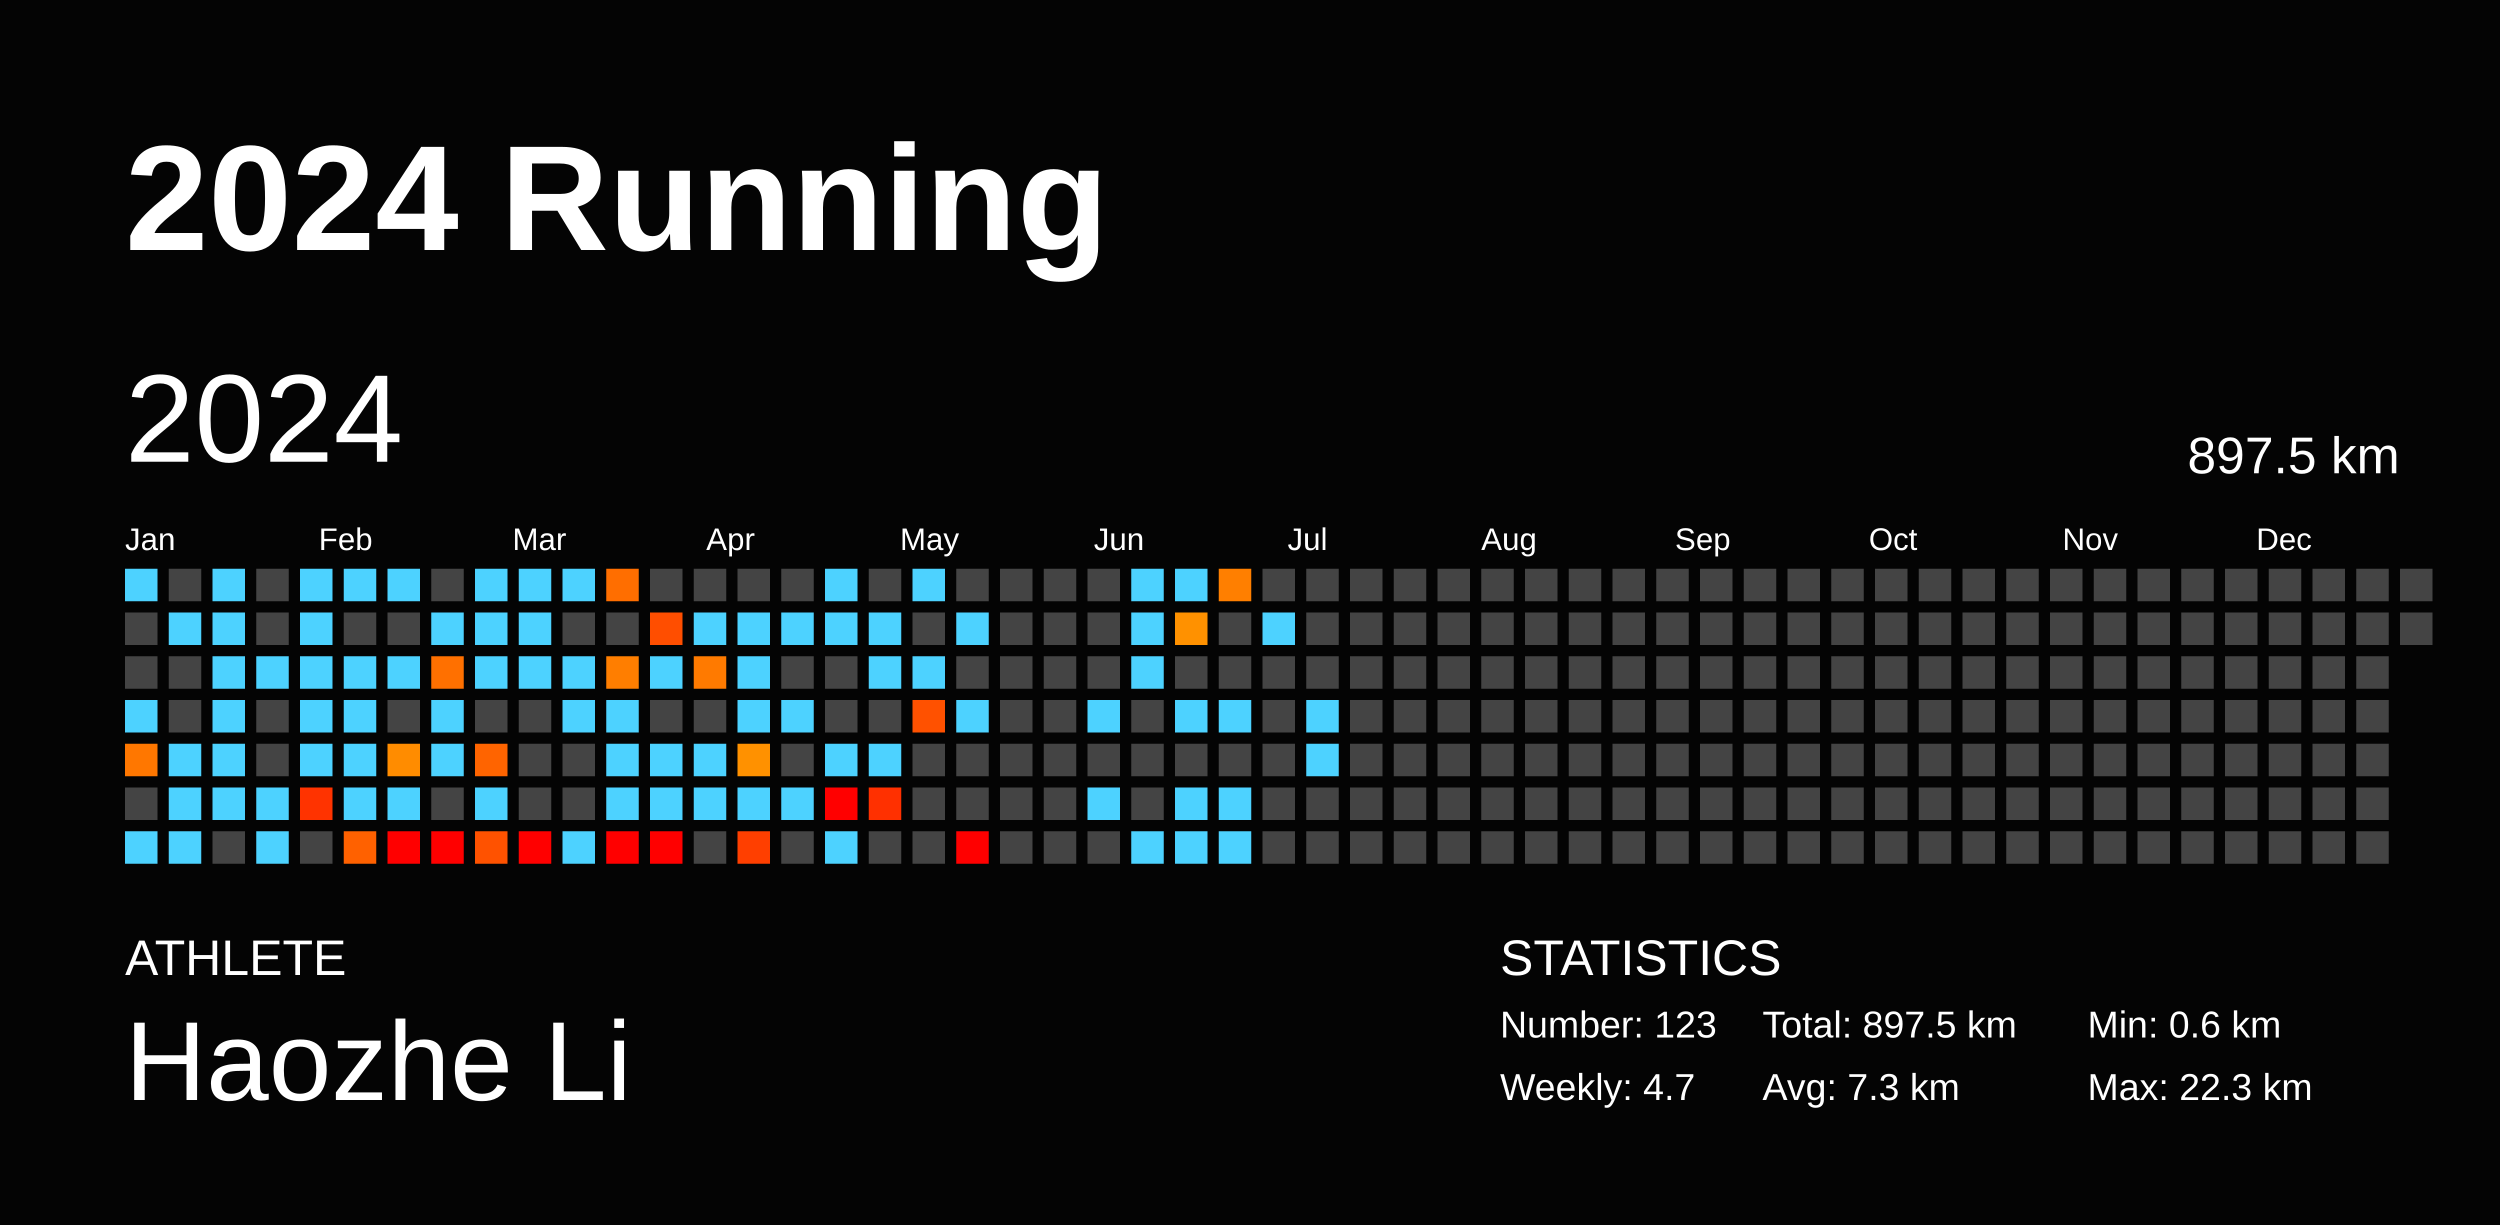
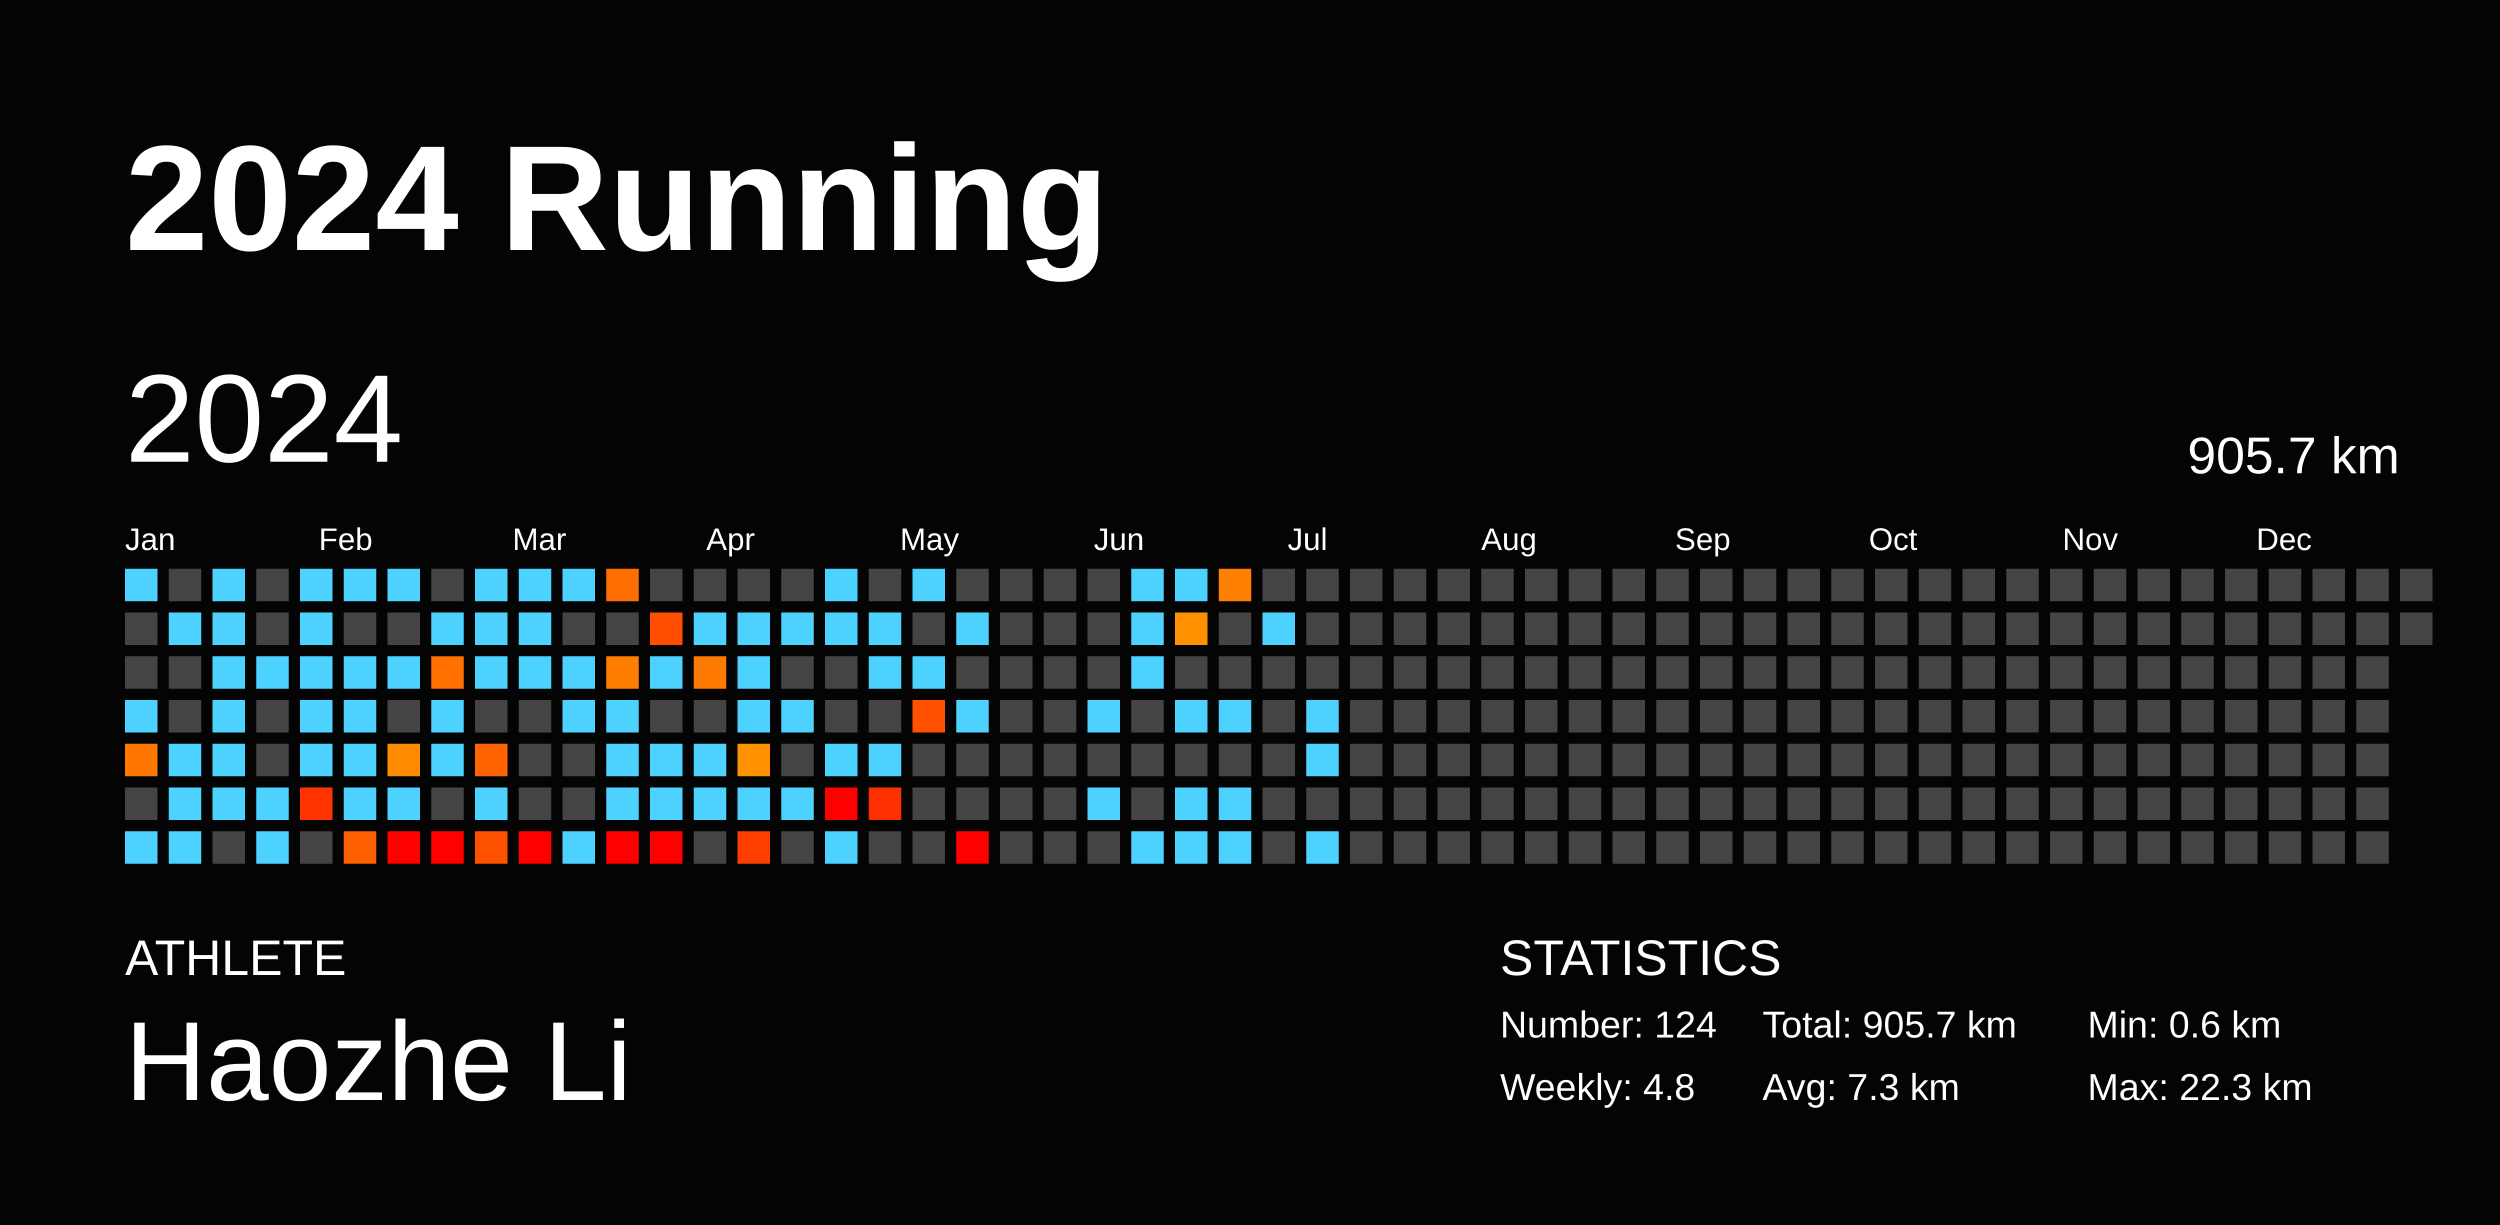
<svg xmlns="http://www.w3.org/2000/svg" baseProfile="full" height="98mm" version="1.1" viewBox="0,0,200,98" width="200mm">
  <defs />
  <rect fill="#040404" height="98" width="200" x="0" y="0" />
  <text fill="#FFFFFF" style="font-size:12px; font-family:Arial; font-weight:bold;" x="10" y="20">2024 Running</text>
  <text fill="#FFFFFF" style="font-size:4px; font-family:Arial" x="10" y="78">ATHLETE</text>
  <text fill="#FFFFFF" style="font-size:9px; font-family:Arial" x="10" y="88">Haozhe Li</text>
  <text fill="#FFFFFF" style="font-size:4px; font-family:Arial" x="120" y="78">STATISTICS</text>
-   <text fill="#FFFFFF" style="font-size:3px; font-family:Arial" x="120" y="83">Number: 123</text>
-   <text fill="#FFFFFF" style="font-size:3px; font-family:Arial" x="120" y="88">Weekly: 4.7</text>
-   <text fill="#FFFFFF" style="font-size:3px; font-family:Arial" x="141" y="83">Total: 897.5 km</text>
+   <text fill="#FFFFFF" style="font-size:3px; font-family:Arial" x="120" y="83">Number: 124</text>
+   <text fill="#FFFFFF" style="font-size:3px; font-family:Arial" x="120" y="88">Weekly: 4.8</text>
+   <text fill="#FFFFFF" style="font-size:3px; font-family:Arial" x="141" y="83">Total: 905.7 km</text>
  <text fill="#FFFFFF" style="font-size:3px; font-family:Arial" x="141" y="88">Avg: 7.3 km</text>
  <text fill="#FFFFFF" style="font-size:3px; font-family:Arial" x="167" y="83">Min: 0.6 km</text>
  <text fill="#FFFFFF" style="font-size:3px; font-family:Arial" x="167" y="88">Max: 22.3 km</text>
  <text dominant-baseline="hanging" fill="#FFFFFF" style="font-size:10.0px; font-family:Arial;" x="10" y="30">2024</text>
-   <text dominant-baseline="hanging" fill="#FFFFFF" style="font-size:4.125px; font-family:Arial;" x="175" y="35">897.5 km</text>
+   <text dominant-baseline="hanging" fill="#FFFFFF" style="font-size:4.125px; font-family:Arial;" x="175" y="35">905.7 km</text>
  <text fill="#FFFFFF" style="font-size:2.5px; font-family:Arial" x="10.0" y="44">Jan</text>
  <text fill="#FFFFFF" style="font-size:2.5px; font-family:Arial" x="25.5" y="44">Feb</text>
  <text fill="#FFFFFF" style="font-size:2.5px; font-family:Arial" x="41.0" y="44">Mar</text>
  <text fill="#FFFFFF" style="font-size:2.5px; font-family:Arial" x="56.5" y="44">Apr</text>
  <text fill="#FFFFFF" style="font-size:2.5px; font-family:Arial" x="72.0" y="44">May</text>
  <text fill="#FFFFFF" style="font-size:2.5px; font-family:Arial" x="87.5" y="44">Jun</text>
  <text fill="#FFFFFF" style="font-size:2.5px; font-family:Arial" x="103.0" y="44">Jul</text>
  <text fill="#FFFFFF" style="font-size:2.5px; font-family:Arial" x="118.5" y="44">Aug</text>
  <text fill="#FFFFFF" style="font-size:2.5px; font-family:Arial" x="134.0" y="44">Sep</text>
  <text fill="#FFFFFF" style="font-size:2.5px; font-family:Arial" x="149.5" y="44">Oct</text>
  <text fill="#FFFFFF" style="font-size:2.5px; font-family:Arial" x="165.0" y="44">Nov</text>
  <text fill="#FFFFFF" style="font-size:2.5px; font-family:Arial" x="180.5" y="44">Dec</text>
  <rect fill="#4dd2ff" height="2.6" width="2.6" x="10.0" y="45.5" />
  <rect fill="#444444" height="2.6" width="2.6" x="10.0" y="49.0" />
  <rect fill="#444444" height="2.6" width="2.6" x="10.0" y="52.5" />
  <rect fill="#4dd2ff" height="2.6" width="2.6" x="10.0" y="56.0" />
  <rect fill="#ff7700" height="2.6" width="2.6" x="10.0" y="59.5" />
  <rect fill="#444444" height="2.6" width="2.6" x="10.0" y="63.0" />
  <rect fill="#4dd2ff" height="2.6" width="2.6" x="10.0" y="66.5" />
  <rect fill="#444444" height="2.6" width="2.6" x="13.5" y="45.5" />
  <rect fill="#4dd2ff" height="2.6" width="2.6" x="13.5" y="49.0" />
  <rect fill="#444444" height="2.6" width="2.6" x="13.5" y="52.5" />
  <rect fill="#444444" height="2.6" width="2.6" x="13.5" y="56.0" />
  <rect fill="#4dd2ff" height="2.6" width="2.6" x="13.5" y="59.5" />
  <rect fill="#4dd2ff" height="2.6" width="2.6" x="13.5" y="63.0" />
  <rect fill="#4dd2ff" height="2.6" width="2.6" x="13.5" y="66.5" />
  <rect fill="#4dd2ff" height="2.6" width="2.6" x="17.0" y="45.5" />
  <rect fill="#4dd2ff" height="2.6" width="2.6" x="17.0" y="49.0" />
  <rect fill="#4dd2ff" height="2.6" width="2.6" x="17.0" y="52.5" />
  <rect fill="#4dd2ff" height="2.6" width="2.6" x="17.0" y="56.0" />
  <rect fill="#4dd2ff" height="2.6" width="2.6" x="17.0" y="59.5" />
  <rect fill="#4dd2ff" height="2.6" width="2.6" x="17.0" y="63.0" />
  <rect fill="#444444" height="2.6" width="2.6" x="17.0" y="66.5" />
  <rect fill="#444444" height="2.6" width="2.6" x="20.5" y="45.5" />
  <rect fill="#444444" height="2.6" width="2.6" x="20.5" y="49.0" />
  <rect fill="#4dd2ff" height="2.6" width="2.6" x="20.5" y="52.5" />
  <rect fill="#444444" height="2.6" width="2.6" x="20.5" y="56.0" />
  <rect fill="#444444" height="2.6" width="2.6" x="20.5" y="59.5" />
  <rect fill="#4dd2ff" height="2.6" width="2.6" x="20.5" y="63.0" />
  <rect fill="#4dd2ff" height="2.6" width="2.6" x="20.5" y="66.5" />
  <rect fill="#4dd2ff" height="2.6" width="2.6" x="24.0" y="45.5" />
  <rect fill="#4dd2ff" height="2.6" width="2.6" x="24.0" y="49.0" />
  <rect fill="#4dd2ff" height="2.6" width="2.6" x="24.0" y="52.5" />
  <rect fill="#4dd2ff" height="2.6" width="2.6" x="24.0" y="56.0" />
  <rect fill="#4dd2ff" height="2.6" width="2.6" x="24.0" y="59.5" />
  <rect fill="#ff3300" height="2.6" width="2.6" x="24.0" y="63.0" />
  <rect fill="#444444" height="2.6" width="2.6" x="24.0" y="66.5" />
  <rect fill="#4dd2ff" height="2.6" width="2.6" x="27.5" y="45.5" />
  <rect fill="#444444" height="2.6" width="2.6" x="27.5" y="49.0" />
  <rect fill="#4dd2ff" height="2.6" width="2.6" x="27.5" y="52.5" />
  <rect fill="#4dd2ff" height="2.6" width="2.6" x="27.5" y="56.0" />
  <rect fill="#4dd2ff" height="2.6" width="2.6" x="27.5" y="59.5" />
  <rect fill="#4dd2ff" height="2.6" width="2.6" x="27.5" y="63.0" />
  <rect fill="#ff6100" height="2.6" width="2.6" x="27.5" y="66.5" />
  <rect fill="#4dd2ff" height="2.6" width="2.6" x="31.0" y="45.5" />
  <rect fill="#444444" height="2.6" width="2.6" x="31.0" y="49.0" />
  <rect fill="#4dd2ff" height="2.6" width="2.6" x="31.0" y="52.5" />
  <rect fill="#444444" height="2.6" width="2.6" x="31.0" y="56.0" />
  <rect fill="#ff8c00" height="2.6" width="2.6" x="31.0" y="59.5" />
  <rect fill="#4dd2ff" height="2.6" width="2.6" x="31.0" y="63.0" />
  <rect fill="red" height="2.6" width="2.6" x="31.0" y="66.5" />
  <rect fill="#444444" height="2.6" width="2.6" x="34.5" y="45.5" />
  <rect fill="#4dd2ff" height="2.6" width="2.6" x="34.5" y="49.0" />
  <rect fill="#ff7000" height="2.6" width="2.6" x="34.5" y="52.5" />
  <rect fill="#4dd2ff" height="2.6" width="2.6" x="34.5" y="56.0" />
  <rect fill="#4dd2ff" height="2.6" width="2.6" x="34.5" y="59.5" />
  <rect fill="#444444" height="2.6" width="2.6" x="34.5" y="63.0" />
  <rect fill="red" height="2.6" width="2.6" x="34.5" y="66.5" />
  <rect fill="#4dd2ff" height="2.6" width="2.6" x="38.0" y="45.5" />
  <rect fill="#4dd2ff" height="2.6" width="2.6" x="38.0" y="49.0" />
  <rect fill="#4dd2ff" height="2.6" width="2.6" x="38.0" y="52.5" />
  <rect fill="#444444" height="2.6" width="2.6" x="38.0" y="56.0" />
  <rect fill="#ff6400" height="2.6" width="2.6" x="38.0" y="59.5" />
  <rect fill="#4dd2ff" height="2.6" width="2.6" x="38.0" y="63.0" />
  <rect fill="#ff5200" height="2.6" width="2.6" x="38.0" y="66.5" />
  <rect fill="#4dd2ff" height="2.6" width="2.6" x="41.5" y="45.5" />
  <rect fill="#4dd2ff" height="2.6" width="2.6" x="41.5" y="49.0" />
  <rect fill="#4dd2ff" height="2.6" width="2.6" x="41.5" y="52.5" />
  <rect fill="#444444" height="2.6" width="2.6" x="41.5" y="56.0" />
  <rect fill="#444444" height="2.6" width="2.6" x="41.5" y="59.5" />
  <rect fill="#444444" height="2.6" width="2.6" x="41.5" y="63.0" />
  <rect fill="red" height="2.6" width="2.6" x="41.5" y="66.5" />
  <rect fill="#4dd2ff" height="2.6" width="2.6" x="45.0" y="45.5" />
  <rect fill="#444444" height="2.6" width="2.6" x="45.0" y="49.0" />
  <rect fill="#4dd2ff" height="2.6" width="2.6" x="45.0" y="52.5" />
  <rect fill="#4dd2ff" height="2.6" width="2.6" x="45.0" y="56.0" />
  <rect fill="#444444" height="2.6" width="2.6" x="45.0" y="59.5" />
  <rect fill="#444444" height="2.6" width="2.6" x="45.0" y="63.0" />
  <rect fill="#4dd2ff" height="2.6" width="2.6" x="45.0" y="66.5" />
  <rect fill="#ff6e00" height="2.6" width="2.6" x="48.5" y="45.5" />
  <rect fill="#444444" height="2.6" width="2.6" x="48.5" y="49.0" />
  <rect fill="#ff7e00" height="2.6" width="2.6" x="48.5" y="52.5" />
  <rect fill="#4dd2ff" height="2.6" width="2.6" x="48.5" y="56.0" />
  <rect fill="#4dd2ff" height="2.6" width="2.6" x="48.5" y="59.5" />
  <rect fill="#4dd2ff" height="2.6" width="2.6" x="48.5" y="63.0" />
  <rect fill="red" height="2.6" width="2.6" x="48.5" y="66.5" />
  <rect fill="#444444" height="2.6" width="2.6" x="52.0" y="45.5" />
  <rect fill="#ff4e00" height="2.6" width="2.6" x="52.0" y="49.0" />
  <rect fill="#4dd2ff" height="2.6" width="2.6" x="52.0" y="52.5" />
  <rect fill="#444444" height="2.6" width="2.6" x="52.0" y="56.0" />
  <rect fill="#4dd2ff" height="2.6" width="2.6" x="52.0" y="59.5" />
  <rect fill="#4dd2ff" height="2.6" width="2.6" x="52.0" y="63.0" />
  <rect fill="red" height="2.6" width="2.6" x="52.0" y="66.5" />
  <rect fill="#444444" height="2.6" width="2.6" x="55.5" y="45.5" />
  <rect fill="#4dd2ff" height="2.6" width="2.6" x="55.5" y="49.0" />
  <rect fill="#ff7a00" height="2.6" width="2.6" x="55.5" y="52.5" />
  <rect fill="#444444" height="2.6" width="2.6" x="55.5" y="56.0" />
  <rect fill="#4dd2ff" height="2.6" width="2.6" x="55.5" y="59.5" />
  <rect fill="#4dd2ff" height="2.6" width="2.6" x="55.5" y="63.0" />
  <rect fill="#444444" height="2.6" width="2.6" x="55.5" y="66.5" />
  <rect fill="#444444" height="2.6" width="2.6" x="59.0" y="45.5" />
  <rect fill="#4dd2ff" height="2.6" width="2.6" x="59.0" y="49.0" />
  <rect fill="#4dd2ff" height="2.6" width="2.6" x="59.0" y="52.5" />
  <rect fill="#4dd2ff" height="2.6" width="2.6" x="59.0" y="56.0" />
  <rect fill="#ff9100" height="2.6" width="2.6" x="59.0" y="59.5" />
  <rect fill="#4dd2ff" height="2.6" width="2.6" x="59.0" y="63.0" />
  <rect fill="#ff3f00" height="2.6" width="2.6" x="59.0" y="66.5" />
  <rect fill="#444444" height="2.6" width="2.6" x="62.5" y="45.5" />
  <rect fill="#4dd2ff" height="2.6" width="2.6" x="62.5" y="49.0" />
  <rect fill="#444444" height="2.6" width="2.6" x="62.5" y="52.5" />
  <rect fill="#4dd2ff" height="2.6" width="2.6" x="62.5" y="56.0" />
  <rect fill="#444444" height="2.6" width="2.6" x="62.5" y="59.5" />
  <rect fill="#4dd2ff" height="2.6" width="2.6" x="62.5" y="63.0" />
  <rect fill="#444444" height="2.6" width="2.6" x="62.5" y="66.5" />
  <rect fill="#4dd2ff" height="2.6" width="2.6" x="66.0" y="45.5" />
  <rect fill="#4dd2ff" height="2.6" width="2.6" x="66.0" y="49.0" />
  <rect fill="#444444" height="2.6" width="2.6" x="66.0" y="52.5" />
  <rect fill="#444444" height="2.6" width="2.6" x="66.0" y="56.0" />
  <rect fill="#4dd2ff" height="2.6" width="2.6" x="66.0" y="59.5" />
  <rect fill="red" height="2.6" width="2.6" x="66.0" y="63.0" />
  <rect fill="#4dd2ff" height="2.6" width="2.6" x="66.0" y="66.5" />
  <rect fill="#444444" height="2.6" width="2.6" x="69.5" y="45.5" />
  <rect fill="#4dd2ff" height="2.6" width="2.6" x="69.5" y="49.0" />
  <rect fill="#4dd2ff" height="2.6" width="2.6" x="69.5" y="52.5" />
  <rect fill="#444444" height="2.6" width="2.6" x="69.5" y="56.0" />
  <rect fill="#4dd2ff" height="2.6" width="2.6" x="69.5" y="59.5" />
  <rect fill="#ff3000" height="2.6" width="2.6" x="69.5" y="63.0" />
  <rect fill="#444444" height="2.6" width="2.6" x="69.5" y="66.5" />
  <rect fill="#4dd2ff" height="2.6" width="2.6" x="73.0" y="45.5" />
  <rect fill="#444444" height="2.6" width="2.6" x="73.0" y="49.0" />
  <rect fill="#4dd2ff" height="2.6" width="2.6" x="73.0" y="52.5" />
  <rect fill="#ff5100" height="2.6" width="2.6" x="73.0" y="56.0" />
  <rect fill="#444444" height="2.6" width="2.6" x="73.0" y="59.5" />
  <rect fill="#444444" height="2.6" width="2.6" x="73.0" y="63.0" />
  <rect fill="#444444" height="2.6" width="2.6" x="73.0" y="66.5" />
  <rect fill="#444444" height="2.6" width="2.6" x="76.5" y="45.5" />
  <rect fill="#4dd2ff" height="2.6" width="2.6" x="76.5" y="49.0" />
  <rect fill="#444444" height="2.6" width="2.6" x="76.5" y="52.5" />
  <rect fill="#4dd2ff" height="2.6" width="2.6" x="76.5" y="56.0" />
  <rect fill="#444444" height="2.6" width="2.6" x="76.5" y="59.5" />
  <rect fill="#444444" height="2.6" width="2.6" x="76.5" y="63.0" />
  <rect fill="red" height="2.6" width="2.6" x="76.5" y="66.5" />
  <rect fill="#444444" height="2.6" width="2.6" x="80.0" y="45.5" />
  <rect fill="#444444" height="2.6" width="2.6" x="80.0" y="49.0" />
  <rect fill="#444444" height="2.6" width="2.6" x="80.0" y="52.5" />
  <rect fill="#444444" height="2.6" width="2.6" x="80.0" y="56.0" />
  <rect fill="#444444" height="2.6" width="2.6" x="80.0" y="59.5" />
  <rect fill="#444444" height="2.6" width="2.6" x="80.0" y="63.0" />
  <rect fill="#444444" height="2.6" width="2.6" x="80.0" y="66.5" />
  <rect fill="#444444" height="2.6" width="2.6" x="83.5" y="45.5" />
  <rect fill="#444444" height="2.6" width="2.6" x="83.5" y="49.0" />
  <rect fill="#444444" height="2.6" width="2.6" x="83.5" y="52.5" />
  <rect fill="#444444" height="2.6" width="2.6" x="83.5" y="56.0" />
  <rect fill="#444444" height="2.6" width="2.6" x="83.5" y="59.5" />
  <rect fill="#444444" height="2.6" width="2.6" x="83.5" y="63.0" />
  <rect fill="#444444" height="2.6" width="2.6" x="83.5" y="66.5" />
  <rect fill="#444444" height="2.6" width="2.6" x="87.0" y="45.5" />
  <rect fill="#444444" height="2.6" width="2.6" x="87.0" y="49.0" />
  <rect fill="#444444" height="2.6" width="2.6" x="87.0" y="52.5" />
  <rect fill="#4dd2ff" height="2.6" width="2.6" x="87.0" y="56.0" />
  <rect fill="#444444" height="2.6" width="2.6" x="87.0" y="59.5" />
  <rect fill="#4dd2ff" height="2.6" width="2.6" x="87.0" y="63.0" />
  <rect fill="#444444" height="2.6" width="2.6" x="87.0" y="66.5" />
  <rect fill="#4dd2ff" height="2.6" width="2.6" x="90.5" y="45.5" />
  <rect fill="#4dd2ff" height="2.6" width="2.6" x="90.5" y="49.0" />
  <rect fill="#4dd2ff" height="2.6" width="2.6" x="90.5" y="52.5" />
  <rect fill="#444444" height="2.6" width="2.6" x="90.5" y="56.0" />
  <rect fill="#444444" height="2.6" width="2.6" x="90.5" y="59.5" />
  <rect fill="#444444" height="2.6" width="2.6" x="90.5" y="63.0" />
  <rect fill="#4dd2ff" height="2.6" width="2.6" x="90.5" y="66.5" />
  <rect fill="#4dd2ff" height="2.6" width="2.6" x="94.0" y="45.5" />
  <rect fill="#ff9100" height="2.6" width="2.6" x="94.0" y="49.0" />
  <rect fill="#444444" height="2.6" width="2.6" x="94.0" y="52.5" />
  <rect fill="#4dd2ff" height="2.6" width="2.6" x="94.0" y="56.0" />
  <rect fill="#444444" height="2.6" width="2.6" x="94.0" y="59.5" />
  <rect fill="#4dd2ff" height="2.6" width="2.6" x="94.0" y="63.0" />
  <rect fill="#4dd2ff" height="2.6" width="2.6" x="94.0" y="66.5" />
  <rect fill="#ff7f00" height="2.6" width="2.6" x="97.5" y="45.5" />
  <rect fill="#444444" height="2.6" width="2.6" x="97.5" y="49.0" />
  <rect fill="#444444" height="2.6" width="2.6" x="97.5" y="52.5" />
  <rect fill="#4dd2ff" height="2.6" width="2.6" x="97.5" y="56.0" />
  <rect fill="#444444" height="2.6" width="2.6" x="97.5" y="59.5" />
  <rect fill="#4dd2ff" height="2.6" width="2.6" x="97.5" y="63.0" />
  <rect fill="#4dd2ff" height="2.6" width="2.6" x="97.5" y="66.5" />
  <rect fill="#444444" height="2.6" width="2.6" x="101.0" y="45.5" />
  <rect fill="#4dd2ff" height="2.6" width="2.6" x="101.0" y="49.0" />
  <rect fill="#444444" height="2.6" width="2.6" x="101.0" y="52.5" />
  <rect fill="#444444" height="2.6" width="2.6" x="101.0" y="56.0" />
  <rect fill="#444444" height="2.6" width="2.6" x="101.0" y="59.5" />
  <rect fill="#444444" height="2.6" width="2.6" x="101.0" y="63.0" />
  <rect fill="#444444" height="2.6" width="2.6" x="101.0" y="66.5" />
  <rect fill="#444444" height="2.6" width="2.6" x="104.5" y="45.5" />
  <rect fill="#444444" height="2.6" width="2.6" x="104.5" y="49.0" />
  <rect fill="#444444" height="2.6" width="2.6" x="104.5" y="52.5" />
  <rect fill="#4dd2ff" height="2.6" width="2.6" x="104.5" y="56.0" />
  <rect fill="#4dd2ff" height="2.6" width="2.6" x="104.5" y="59.5" />
  <rect fill="#444444" height="2.6" width="2.6" x="104.5" y="63.0" />
-   <rect fill="#444444" height="2.6" width="2.6" x="104.5" y="66.5" />
+   <rect fill="#4dd2ff" height="2.6" width="2.6" x="104.5" y="66.5" />
  <rect fill="#444444" height="2.6" width="2.6" x="108.0" y="45.5" />
  <rect fill="#444444" height="2.6" width="2.6" x="108.0" y="49.0" />
  <rect fill="#444444" height="2.6" width="2.6" x="108.0" y="52.5" />
  <rect fill="#444444" height="2.6" width="2.6" x="108.0" y="56.0" />
  <rect fill="#444444" height="2.6" width="2.6" x="108.0" y="59.5" />
  <rect fill="#444444" height="2.6" width="2.6" x="108.0" y="63.0" />
  <rect fill="#444444" height="2.6" width="2.6" x="108.0" y="66.5" />
  <rect fill="#444444" height="2.6" width="2.6" x="111.5" y="45.5" />
  <rect fill="#444444" height="2.6" width="2.6" x="111.5" y="49.0" />
  <rect fill="#444444" height="2.6" width="2.6" x="111.5" y="52.5" />
  <rect fill="#444444" height="2.6" width="2.6" x="111.5" y="56.0" />
  <rect fill="#444444" height="2.6" width="2.6" x="111.5" y="59.5" />
  <rect fill="#444444" height="2.6" width="2.6" x="111.5" y="63.0" />
  <rect fill="#444444" height="2.6" width="2.6" x="111.5" y="66.5" />
  <rect fill="#444444" height="2.6" width="2.6" x="115.0" y="45.5" />
  <rect fill="#444444" height="2.6" width="2.6" x="115.0" y="49.0" />
  <rect fill="#444444" height="2.6" width="2.6" x="115.0" y="52.5" />
  <rect fill="#444444" height="2.6" width="2.6" x="115.0" y="56.0" />
  <rect fill="#444444" height="2.6" width="2.6" x="115.0" y="59.5" />
  <rect fill="#444444" height="2.6" width="2.6" x="115.0" y="63.0" />
  <rect fill="#444444" height="2.6" width="2.6" x="115.0" y="66.5" />
  <rect fill="#444444" height="2.6" width="2.6" x="118.5" y="45.5" />
  <rect fill="#444444" height="2.6" width="2.6" x="118.5" y="49.0" />
  <rect fill="#444444" height="2.6" width="2.6" x="118.5" y="52.5" />
  <rect fill="#444444" height="2.6" width="2.6" x="118.5" y="56.0" />
  <rect fill="#444444" height="2.6" width="2.6" x="118.5" y="59.5" />
  <rect fill="#444444" height="2.6" width="2.6" x="118.5" y="63.0" />
  <rect fill="#444444" height="2.6" width="2.6" x="118.5" y="66.5" />
  <rect fill="#444444" height="2.6" width="2.6" x="122.0" y="45.5" />
  <rect fill="#444444" height="2.6" width="2.6" x="122.0" y="49.0" />
  <rect fill="#444444" height="2.6" width="2.6" x="122.0" y="52.5" />
  <rect fill="#444444" height="2.6" width="2.6" x="122.0" y="56.0" />
  <rect fill="#444444" height="2.6" width="2.6" x="122.0" y="59.5" />
  <rect fill="#444444" height="2.6" width="2.6" x="122.0" y="63.0" />
  <rect fill="#444444" height="2.6" width="2.6" x="122.0" y="66.5" />
  <rect fill="#444444" height="2.6" width="2.6" x="125.5" y="45.5" />
  <rect fill="#444444" height="2.6" width="2.6" x="125.5" y="49.0" />
  <rect fill="#444444" height="2.6" width="2.6" x="125.5" y="52.5" />
  <rect fill="#444444" height="2.6" width="2.6" x="125.5" y="56.0" />
  <rect fill="#444444" height="2.6" width="2.6" x="125.5" y="59.5" />
  <rect fill="#444444" height="2.6" width="2.6" x="125.5" y="63.0" />
  <rect fill="#444444" height="2.6" width="2.6" x="125.5" y="66.5" />
  <rect fill="#444444" height="2.6" width="2.6" x="129.0" y="45.5" />
  <rect fill="#444444" height="2.6" width="2.6" x="129.0" y="49.0" />
  <rect fill="#444444" height="2.6" width="2.6" x="129.0" y="52.5" />
  <rect fill="#444444" height="2.6" width="2.6" x="129.0" y="56.0" />
  <rect fill="#444444" height="2.6" width="2.6" x="129.0" y="59.5" />
  <rect fill="#444444" height="2.6" width="2.6" x="129.0" y="63.0" />
  <rect fill="#444444" height="2.6" width="2.6" x="129.0" y="66.5" />
  <rect fill="#444444" height="2.6" width="2.6" x="132.5" y="45.5" />
  <rect fill="#444444" height="2.6" width="2.6" x="132.5" y="49.0" />
  <rect fill="#444444" height="2.6" width="2.6" x="132.5" y="52.5" />
  <rect fill="#444444" height="2.6" width="2.6" x="132.5" y="56.0" />
  <rect fill="#444444" height="2.6" width="2.6" x="132.5" y="59.5" />
  <rect fill="#444444" height="2.6" width="2.6" x="132.5" y="63.0" />
  <rect fill="#444444" height="2.6" width="2.6" x="132.5" y="66.5" />
  <rect fill="#444444" height="2.6" width="2.6" x="136.0" y="45.5" />
  <rect fill="#444444" height="2.6" width="2.6" x="136.0" y="49.0" />
  <rect fill="#444444" height="2.6" width="2.6" x="136.0" y="52.5" />
  <rect fill="#444444" height="2.6" width="2.6" x="136.0" y="56.0" />
  <rect fill="#444444" height="2.6" width="2.6" x="136.0" y="59.5" />
  <rect fill="#444444" height="2.6" width="2.6" x="136.0" y="63.0" />
  <rect fill="#444444" height="2.6" width="2.6" x="136.0" y="66.5" />
  <rect fill="#444444" height="2.6" width="2.6" x="139.5" y="45.5" />
  <rect fill="#444444" height="2.6" width="2.6" x="139.5" y="49.0" />
  <rect fill="#444444" height="2.6" width="2.6" x="139.5" y="52.5" />
  <rect fill="#444444" height="2.6" width="2.6" x="139.5" y="56.0" />
  <rect fill="#444444" height="2.6" width="2.6" x="139.5" y="59.5" />
  <rect fill="#444444" height="2.6" width="2.6" x="139.5" y="63.0" />
  <rect fill="#444444" height="2.6" width="2.6" x="139.5" y="66.5" />
  <rect fill="#444444" height="2.6" width="2.6" x="143.0" y="45.5" />
  <rect fill="#444444" height="2.6" width="2.6" x="143.0" y="49.0" />
  <rect fill="#444444" height="2.6" width="2.6" x="143.0" y="52.5" />
  <rect fill="#444444" height="2.6" width="2.6" x="143.0" y="56.0" />
  <rect fill="#444444" height="2.6" width="2.6" x="143.0" y="59.5" />
  <rect fill="#444444" height="2.6" width="2.6" x="143.0" y="63.0" />
  <rect fill="#444444" height="2.6" width="2.6" x="143.0" y="66.5" />
  <rect fill="#444444" height="2.6" width="2.6" x="146.5" y="45.5" />
  <rect fill="#444444" height="2.6" width="2.6" x="146.5" y="49.0" />
  <rect fill="#444444" height="2.6" width="2.6" x="146.5" y="52.5" />
  <rect fill="#444444" height="2.6" width="2.6" x="146.5" y="56.0" />
  <rect fill="#444444" height="2.6" width="2.6" x="146.5" y="59.5" />
  <rect fill="#444444" height="2.6" width="2.6" x="146.5" y="63.0" />
  <rect fill="#444444" height="2.6" width="2.6" x="146.5" y="66.5" />
  <rect fill="#444444" height="2.6" width="2.6" x="150.0" y="45.5" />
  <rect fill="#444444" height="2.6" width="2.6" x="150.0" y="49.0" />
  <rect fill="#444444" height="2.6" width="2.6" x="150.0" y="52.5" />
  <rect fill="#444444" height="2.6" width="2.6" x="150.0" y="56.0" />
  <rect fill="#444444" height="2.6" width="2.6" x="150.0" y="59.5" />
  <rect fill="#444444" height="2.6" width="2.6" x="150.0" y="63.0" />
  <rect fill="#444444" height="2.6" width="2.6" x="150.0" y="66.5" />
  <rect fill="#444444" height="2.6" width="2.6" x="153.5" y="45.5" />
  <rect fill="#444444" height="2.6" width="2.6" x="153.5" y="49.0" />
  <rect fill="#444444" height="2.6" width="2.6" x="153.5" y="52.5" />
  <rect fill="#444444" height="2.6" width="2.6" x="153.5" y="56.0" />
  <rect fill="#444444" height="2.6" width="2.6" x="153.5" y="59.5" />
  <rect fill="#444444" height="2.6" width="2.6" x="153.5" y="63.0" />
  <rect fill="#444444" height="2.6" width="2.6" x="153.5" y="66.5" />
  <rect fill="#444444" height="2.6" width="2.6" x="157.0" y="45.5" />
  <rect fill="#444444" height="2.6" width="2.6" x="157.0" y="49.0" />
  <rect fill="#444444" height="2.6" width="2.6" x="157.0" y="52.5" />
  <rect fill="#444444" height="2.6" width="2.6" x="157.0" y="56.0" />
  <rect fill="#444444" height="2.6" width="2.6" x="157.0" y="59.5" />
  <rect fill="#444444" height="2.6" width="2.6" x="157.0" y="63.0" />
  <rect fill="#444444" height="2.6" width="2.6" x="157.0" y="66.5" />
  <rect fill="#444444" height="2.6" width="2.6" x="160.5" y="45.5" />
  <rect fill="#444444" height="2.6" width="2.6" x="160.5" y="49.0" />
  <rect fill="#444444" height="2.6" width="2.6" x="160.5" y="52.5" />
  <rect fill="#444444" height="2.6" width="2.6" x="160.5" y="56.0" />
  <rect fill="#444444" height="2.6" width="2.6" x="160.5" y="59.5" />
  <rect fill="#444444" height="2.6" width="2.6" x="160.5" y="63.0" />
  <rect fill="#444444" height="2.6" width="2.6" x="160.5" y="66.5" />
  <rect fill="#444444" height="2.6" width="2.6" x="164.0" y="45.5" />
  <rect fill="#444444" height="2.6" width="2.6" x="164.0" y="49.0" />
  <rect fill="#444444" height="2.6" width="2.6" x="164.0" y="52.5" />
  <rect fill="#444444" height="2.6" width="2.6" x="164.0" y="56.0" />
  <rect fill="#444444" height="2.6" width="2.6" x="164.0" y="59.5" />
  <rect fill="#444444" height="2.6" width="2.6" x="164.0" y="63.0" />
  <rect fill="#444444" height="2.6" width="2.6" x="164.0" y="66.5" />
  <rect fill="#444444" height="2.6" width="2.6" x="167.5" y="45.5" />
  <rect fill="#444444" height="2.6" width="2.6" x="167.5" y="49.0" />
  <rect fill="#444444" height="2.6" width="2.6" x="167.5" y="52.5" />
  <rect fill="#444444" height="2.6" width="2.6" x="167.5" y="56.0" />
  <rect fill="#444444" height="2.6" width="2.6" x="167.5" y="59.5" />
  <rect fill="#444444" height="2.6" width="2.6" x="167.5" y="63.0" />
  <rect fill="#444444" height="2.6" width="2.6" x="167.5" y="66.5" />
  <rect fill="#444444" height="2.6" width="2.6" x="171.0" y="45.5" />
  <rect fill="#444444" height="2.6" width="2.6" x="171.0" y="49.0" />
  <rect fill="#444444" height="2.6" width="2.6" x="171.0" y="52.5" />
  <rect fill="#444444" height="2.6" width="2.6" x="171.0" y="56.0" />
  <rect fill="#444444" height="2.6" width="2.6" x="171.0" y="59.5" />
  <rect fill="#444444" height="2.6" width="2.6" x="171.0" y="63.0" />
  <rect fill="#444444" height="2.6" width="2.6" x="171.0" y="66.5" />
  <rect fill="#444444" height="2.6" width="2.6" x="174.5" y="45.5" />
  <rect fill="#444444" height="2.6" width="2.6" x="174.5" y="49.0" />
  <rect fill="#444444" height="2.6" width="2.6" x="174.5" y="52.5" />
  <rect fill="#444444" height="2.6" width="2.6" x="174.5" y="56.0" />
  <rect fill="#444444" height="2.6" width="2.6" x="174.5" y="59.5" />
  <rect fill="#444444" height="2.6" width="2.6" x="174.5" y="63.0" />
  <rect fill="#444444" height="2.6" width="2.6" x="174.5" y="66.5" />
  <rect fill="#444444" height="2.6" width="2.6" x="178.0" y="45.5" />
  <rect fill="#444444" height="2.6" width="2.6" x="178.0" y="49.0" />
  <rect fill="#444444" height="2.6" width="2.6" x="178.0" y="52.5" />
  <rect fill="#444444" height="2.6" width="2.6" x="178.0" y="56.0" />
  <rect fill="#444444" height="2.6" width="2.6" x="178.0" y="59.5" />
  <rect fill="#444444" height="2.6" width="2.6" x="178.0" y="63.0" />
  <rect fill="#444444" height="2.6" width="2.6" x="178.0" y="66.5" />
  <rect fill="#444444" height="2.6" width="2.6" x="181.5" y="45.5" />
  <rect fill="#444444" height="2.6" width="2.6" x="181.5" y="49.0" />
  <rect fill="#444444" height="2.6" width="2.6" x="181.5" y="52.5" />
  <rect fill="#444444" height="2.6" width="2.6" x="181.5" y="56.0" />
  <rect fill="#444444" height="2.6" width="2.6" x="181.5" y="59.5" />
  <rect fill="#444444" height="2.6" width="2.6" x="181.5" y="63.0" />
  <rect fill="#444444" height="2.6" width="2.6" x="181.5" y="66.5" />
  <rect fill="#444444" height="2.6" width="2.6" x="185.0" y="45.5" />
  <rect fill="#444444" height="2.6" width="2.6" x="185.0" y="49.0" />
  <rect fill="#444444" height="2.6" width="2.6" x="185.0" y="52.5" />
  <rect fill="#444444" height="2.6" width="2.6" x="185.0" y="56.0" />
  <rect fill="#444444" height="2.6" width="2.6" x="185.0" y="59.5" />
  <rect fill="#444444" height="2.6" width="2.6" x="185.0" y="63.0" />
  <rect fill="#444444" height="2.6" width="2.6" x="185.0" y="66.5" />
  <rect fill="#444444" height="2.6" width="2.6" x="188.5" y="45.5" />
  <rect fill="#444444" height="2.6" width="2.6" x="188.5" y="49.0" />
  <rect fill="#444444" height="2.6" width="2.6" x="188.5" y="52.5" />
  <rect fill="#444444" height="2.6" width="2.6" x="188.5" y="56.0" />
  <rect fill="#444444" height="2.6" width="2.6" x="188.5" y="59.5" />
  <rect fill="#444444" height="2.6" width="2.6" x="188.5" y="63.0" />
  <rect fill="#444444" height="2.6" width="2.6" x="188.5" y="66.5" />
  <rect fill="#444444" height="2.6" width="2.6" x="192.0" y="45.5" />
  <rect fill="#444444" height="2.6" width="2.6" x="192.0" y="49.0" />
</svg>
